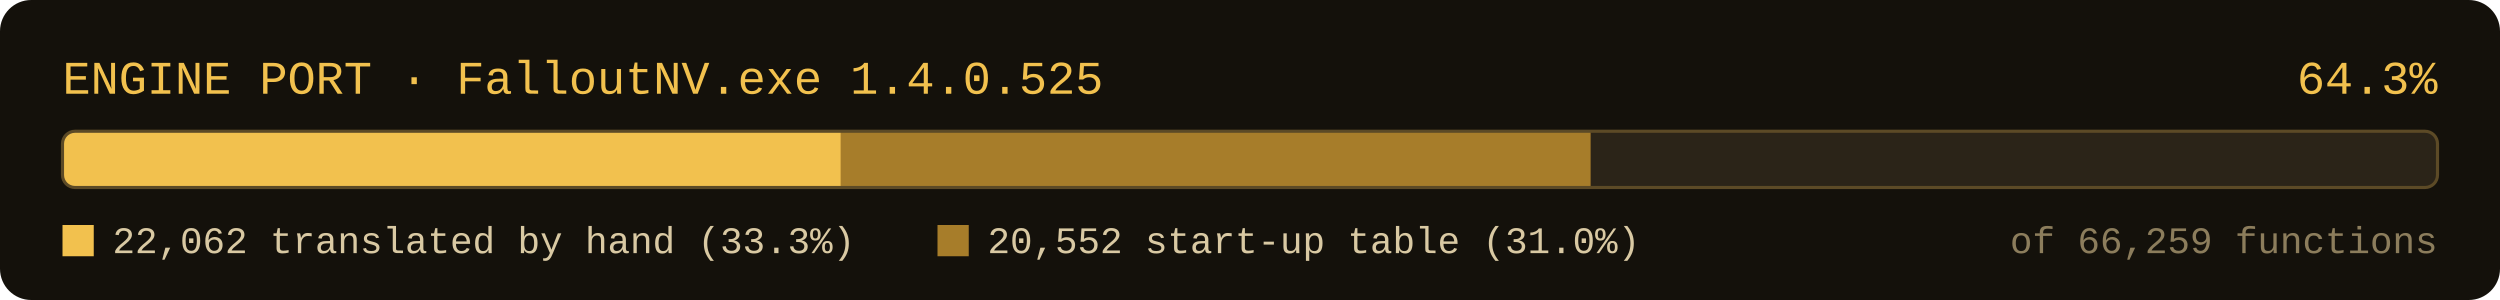
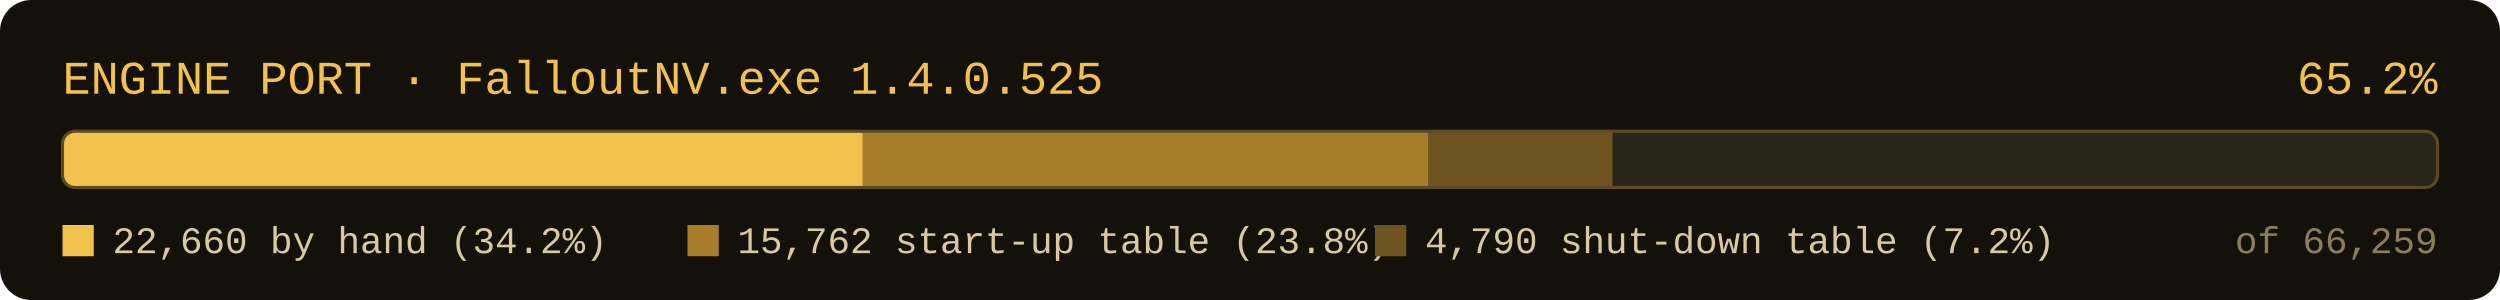
- <svg xmlns="http://www.w3.org/2000/svg" width="800" height="96" viewBox="0 0 800 96" role="img" aria-label="Engine port progress: 33.3% translated by hand, 31.0% start-up table, 64.3% covered in all">
+ <svg xmlns="http://www.w3.org/2000/svg" width="800" height="96" viewBox="0 0 800 96" role="img" aria-label="Engine port progress: 34.2% translated by hand, 23.8% start-up table, 7.2% shut-down table, 65.2% covered in all">
  <rect x="0" y="0" width="800" height="96" rx="10" fill="#14110b" />
  <text x="20" y="30" font-family="Consolas, 'Courier New', monospace" font-size="15" fill="#f2c14e">ENGINE PORT · FalloutNV.exe 1.4.0.525</text>
-   <text x="780" y="30" text-anchor="end" font-family="Consolas, 'Courier New', monospace" font-size="15" fill="#f2c14e">64.3%</text>
+   <text x="780" y="30" text-anchor="end" font-family="Consolas, 'Courier New', monospace" font-size="15" fill="#f2c14e">65.2%</text>
  <rect x="20" y="42" width="760" height="18" rx="4" fill="#2b2418" />
-   <rect x="20" y="42" width="253" height="18" rx="4" fill="#f2c14e" />
-   <rect x="269" y="42" width="240" height="18" fill="#a77d2a" />
+   <rect x="20" y="42" width="260" height="18" rx="4" fill="#f2c14e" />
+   <rect x="276" y="42" width="185" height="18" fill="#a77d2a" />
+   <rect x="457" y="42" width="59" height="18" fill="#6e5420" />
  <rect x="20" y="42" width="760" height="18" rx="4" fill="none" stroke="#5c4a26" stroke-width="1" />
  <rect x="20" y="72" width="10" height="10" fill="#f2c14e" />
-   <text x="36" y="81" font-family="Consolas, 'Courier New', monospace" font-size="12" fill="#d9c9a3">22,062 translated by hand (33.3%)</text>
-   <rect x="300" y="72" width="10" height="10" fill="#a77d2a" />
-   <text x="316" y="81" font-family="Consolas, 'Courier New', monospace" font-size="12" fill="#d9c9a3">20,552 start-up table (31.0%)</text>
-   <text x="780" y="81" text-anchor="end" font-family="Consolas, 'Courier New', monospace" font-size="12" fill="#8c7d5c">of 66,259 functions</text>
+   <text x="36" y="81" font-family="Consolas, 'Courier New', monospace" font-size="12" fill="#d9c9a3">22,660 by hand (34.2%)</text>
+   <rect x="220" y="72" width="10" height="10" fill="#a77d2a" />
+   <text x="236" y="81" font-family="Consolas, 'Courier New', monospace" font-size="12" fill="#d9c9a3">15,762 start-up table (23.8%)</text>
+   <rect x="440" y="72" width="10" height="10" fill="#6e5420" />
+   <text x="456" y="81" font-family="Consolas, 'Courier New', monospace" font-size="12" fill="#d9c9a3">4,790 shut-down table (7.2%)</text>
+   <text x="780" y="81" text-anchor="end" font-family="Consolas, 'Courier New', monospace" font-size="12" fill="#8c7d5c">of 66,259</text>
</svg>
